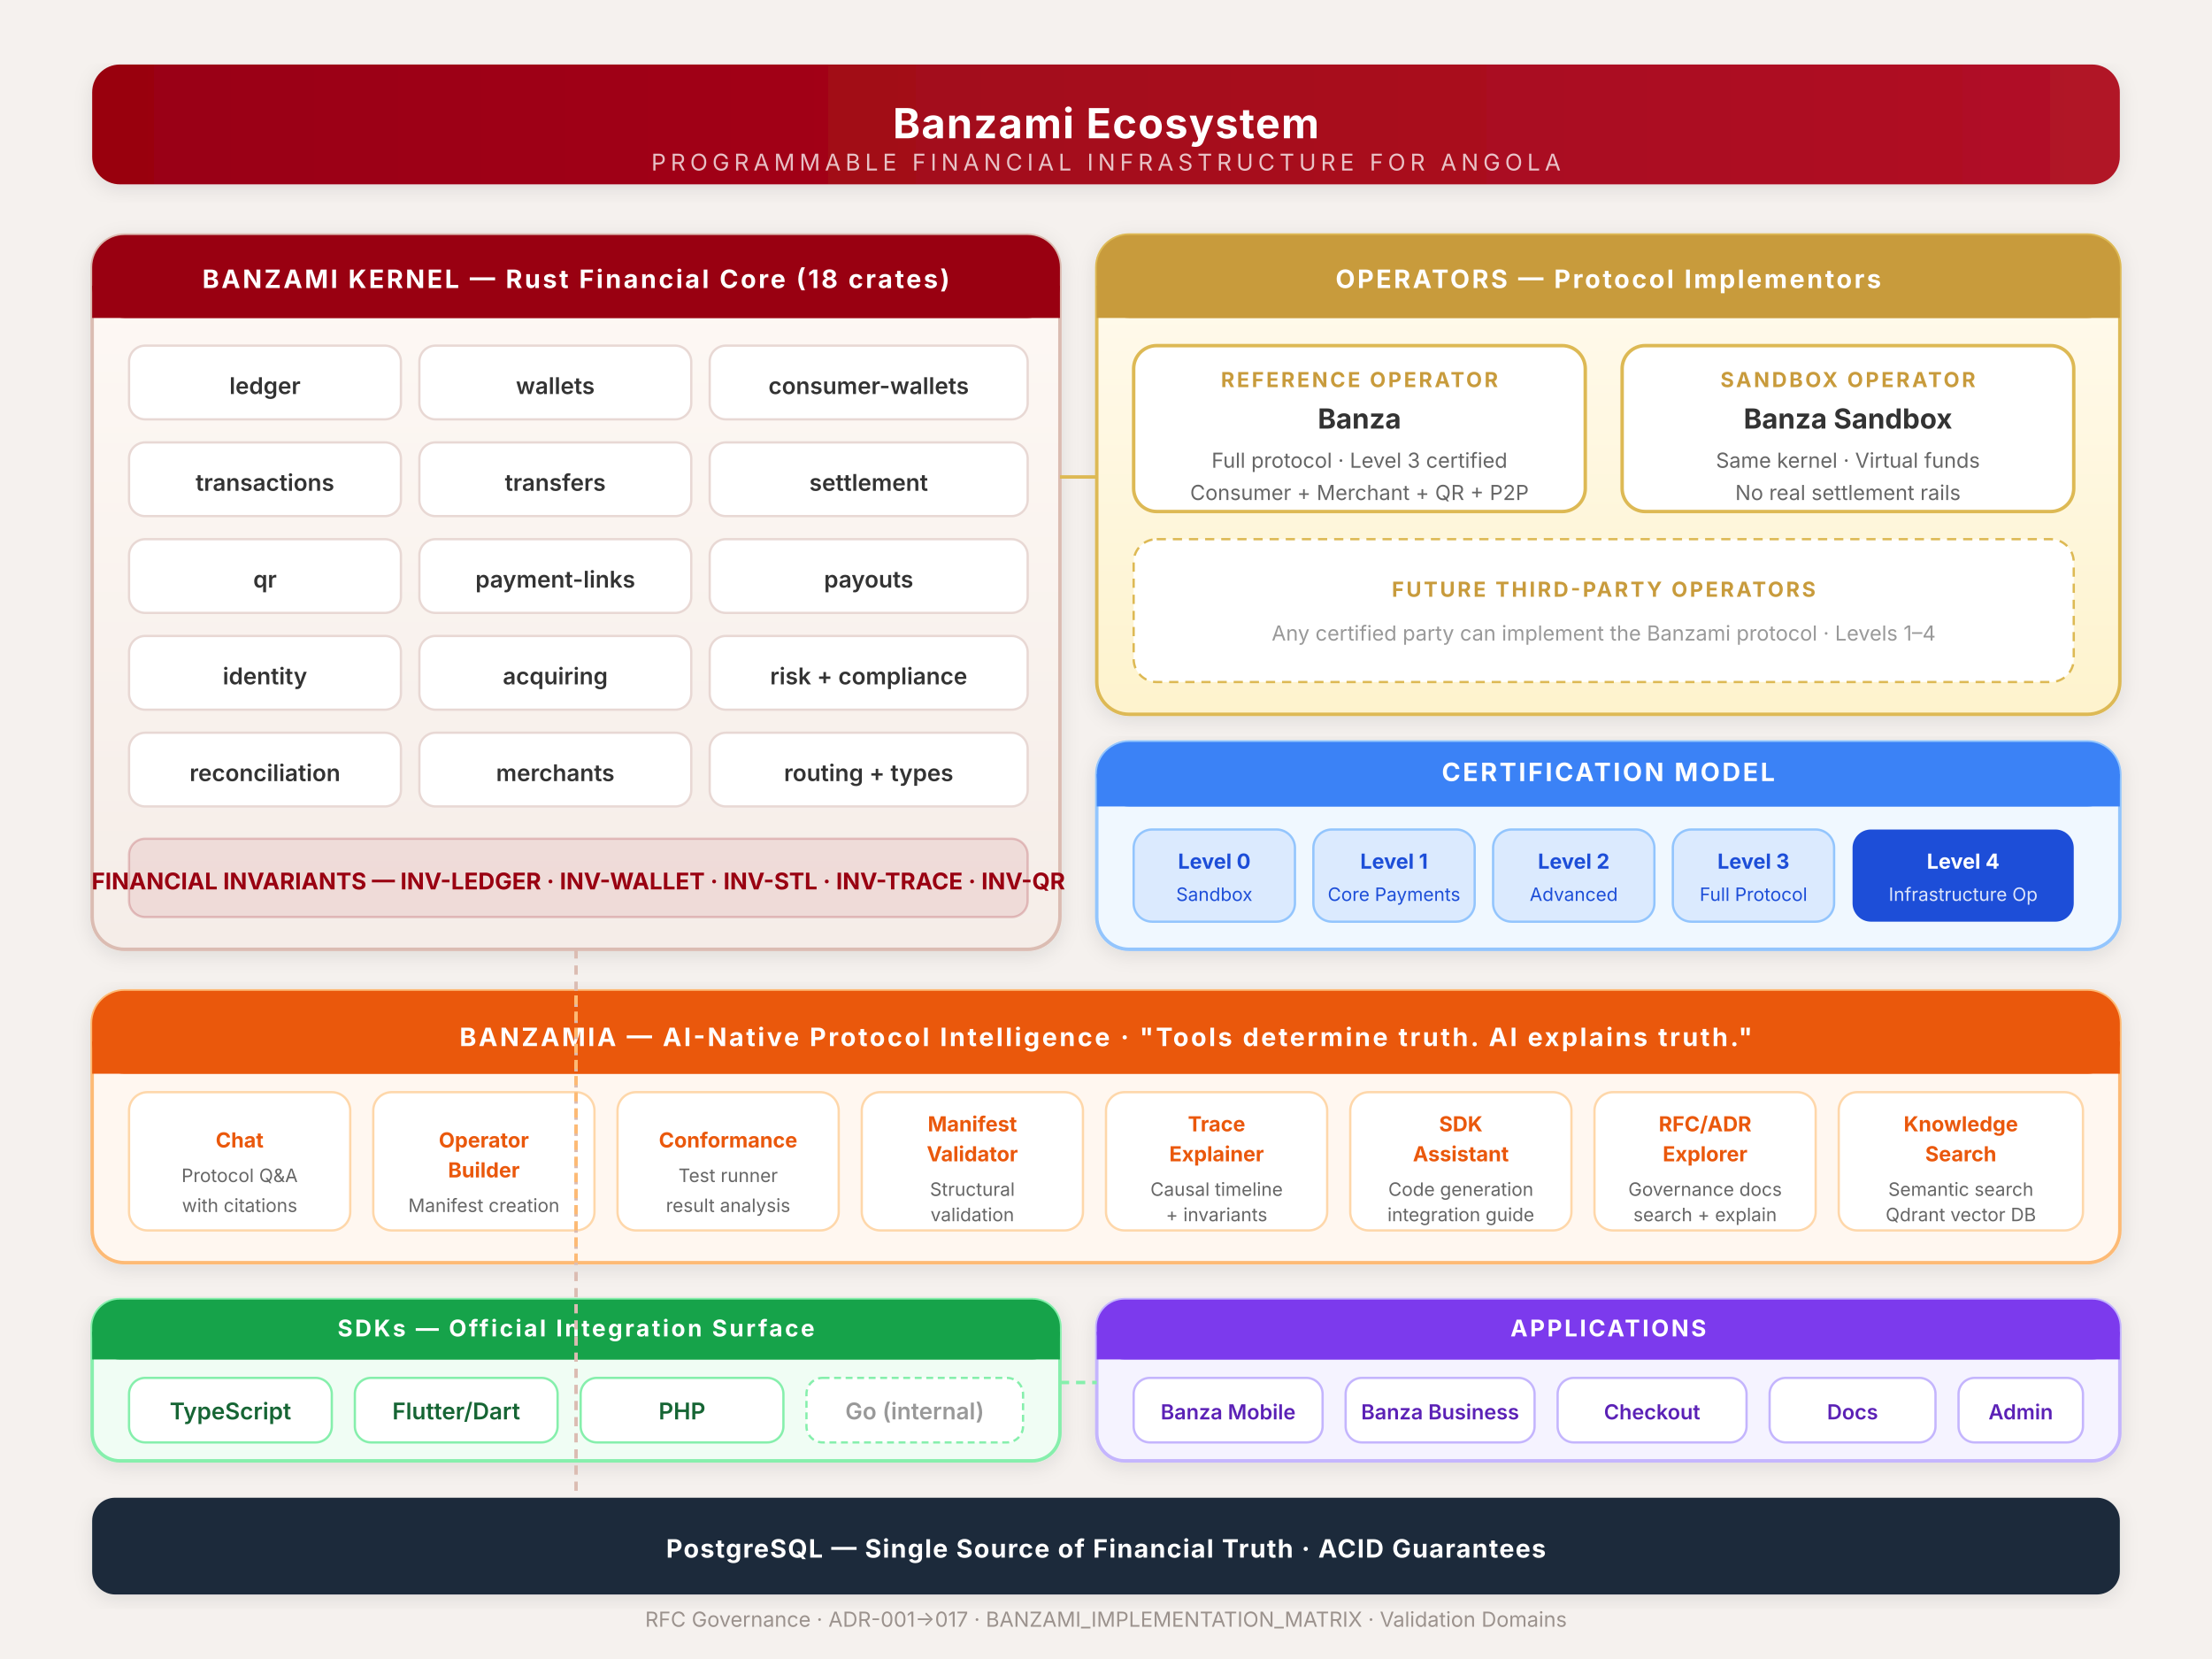
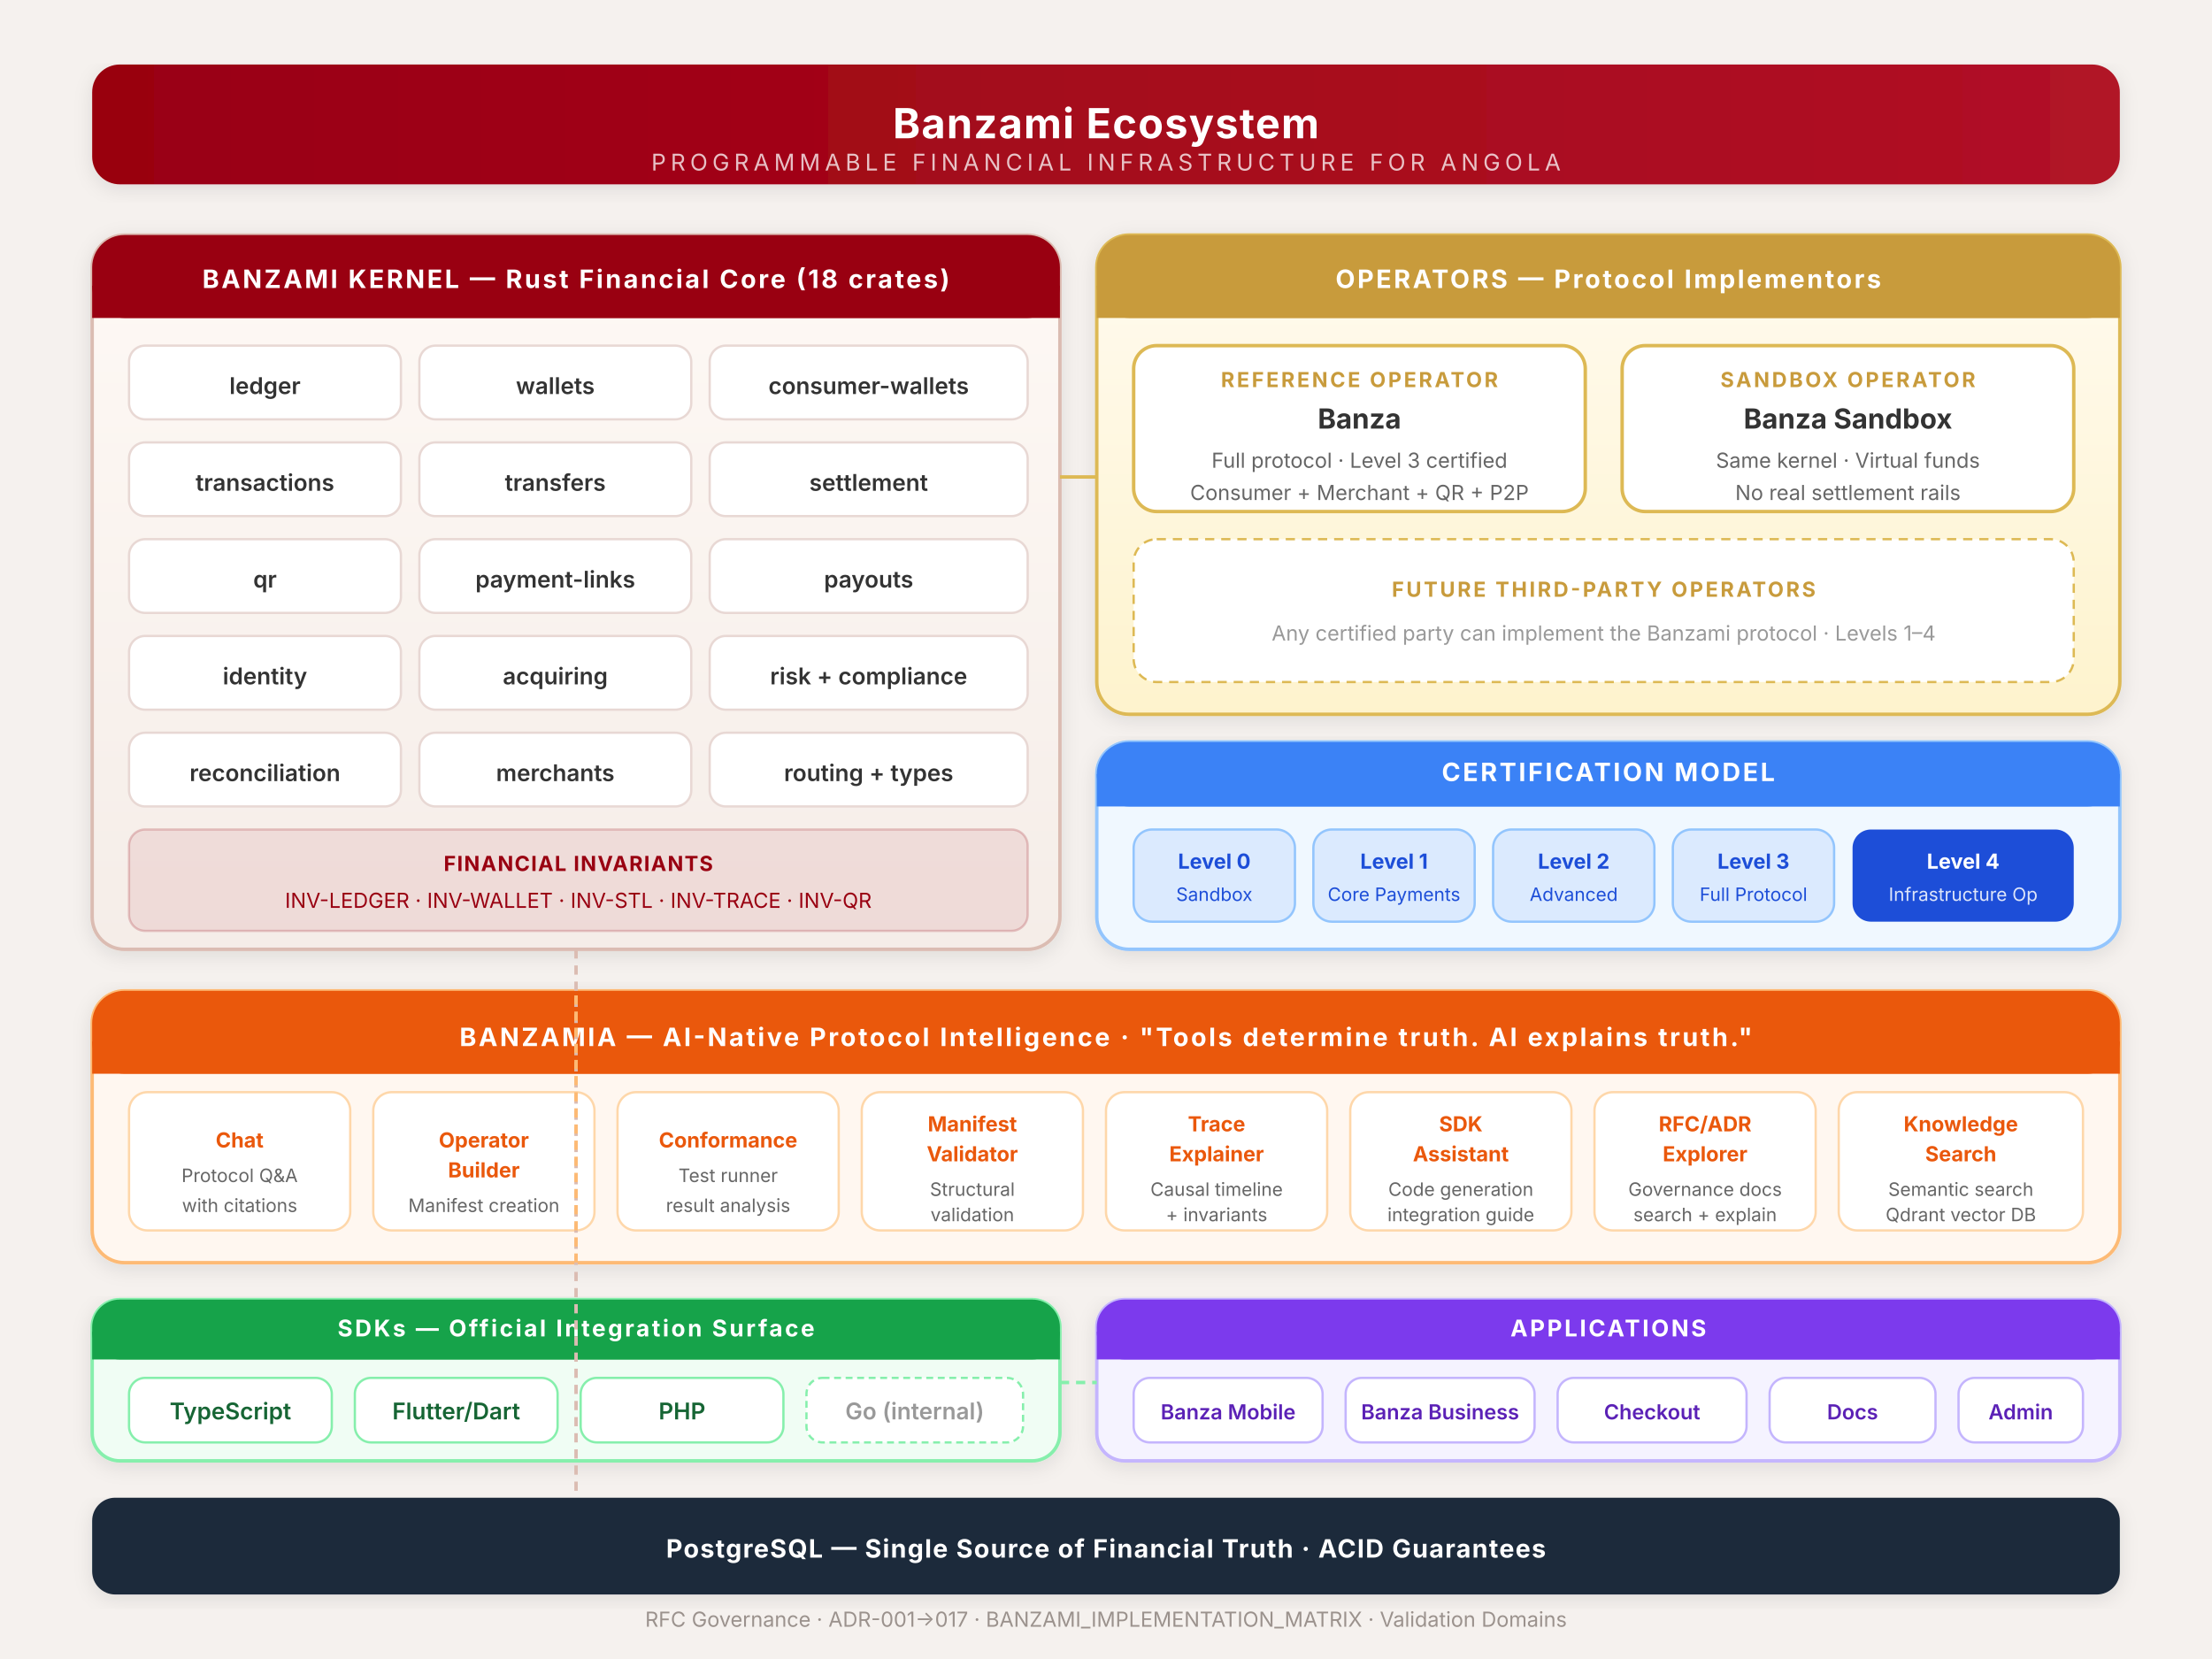
<svg xmlns="http://www.w3.org/2000/svg" viewBox="0 0 960 720" font-family="ui-sans-serif, system-ui, -apple-system, sans-serif">
  <defs>
    <linearGradient id="headerGrad" x1="0%" y1="0%" x2="100%" y2="0%">
      <stop offset="0%" style="stop-color:#990011;stop-opacity:1" />
      <stop offset="100%" style="stop-color:#B11226;stop-opacity:1" />
    </linearGradient>
    <linearGradient id="kernelGrad" x1="0%" y1="0%" x2="0%" y2="100%">
      <stop offset="0%" style="stop-color:#FEF9F5;stop-opacity:1" />
      <stop offset="100%" style="stop-color:#F5EDE8;stop-opacity:1" />
    </linearGradient>
    <linearGradient id="opGrad" x1="0%" y1="0%" x2="0%" y2="100%">
      <stop offset="0%" style="stop-color:#FFFBF0;stop-opacity:1" />
      <stop offset="100%" style="stop-color:#FEF3CD;stop-opacity:1" />
    </linearGradient>
    <filter id="shadow" x="-5%" y="-5%" width="110%" height="120%">
      <feDropShadow dx="0" dy="2" stdDeviation="4" flood-color="#00000018" />
    </filter>
  </defs>
  <rect width="960" height="720" fill="#F5F1EE" rx="0" />
  <rect x="40" y="28" width="880" height="52" rx="12" fill="url(#headerGrad)" filter="url(#shadow)" />
  <text x="480" y="60" text-anchor="middle" fill="white" font-size="18" font-weight="700" letter-spacing="0.5">Banzami Ecosystem</text>
  <text x="480" y="74" text-anchor="middle" fill="rgba(255,255,255,0.75)" font-size="10" letter-spacing="2">PROGRAMMABLE FINANCIAL INFRASTRUCTURE FOR ANGOLA</text>
  <rect x="40" y="102" width="420" height="310" rx="14" fill="url(#kernelGrad)" stroke="#DBBCB2" stroke-width="1.5" filter="url(#shadow)" />
  <rect x="40" y="102" width="420" height="36" rx="14" fill="#990011" />
  <rect x="40" y="124" width="420" height="14" fill="#990011" />
  <text x="250" y="125" text-anchor="middle" fill="white" font-size="11" font-weight="700" letter-spacing="1">BANZAMI KERNEL — Rust Financial Core (18 crates)</text>
  <rect x="56" y="150" width="118" height="32" rx="7" fill="white" stroke="#E8D8D4" stroke-width="1" />
  <text x="115" y="171" text-anchor="middle" fill="#333" font-size="10" font-weight="600">ledger</text>
  <rect x="182" y="150" width="118" height="32" rx="7" fill="white" stroke="#E8D8D4" stroke-width="1" />
  <text x="241" y="171" text-anchor="middle" fill="#333" font-size="10" font-weight="600">wallets</text>
  <rect x="308" y="150" width="138" height="32" rx="7" fill="white" stroke="#E8D8D4" stroke-width="1" />
  <text x="377" y="171" text-anchor="middle" fill="#333" font-size="10" font-weight="600">consumer-wallets</text>
  <rect x="56" y="192" width="118" height="32" rx="7" fill="white" stroke="#E8D8D4" stroke-width="1" />
  <text x="115" y="213" text-anchor="middle" fill="#333" font-size="10" font-weight="600">transactions</text>
  <rect x="182" y="192" width="118" height="32" rx="7" fill="white" stroke="#E8D8D4" stroke-width="1" />
  <text x="241" y="213" text-anchor="middle" fill="#333" font-size="10" font-weight="600">transfers</text>
  <rect x="308" y="192" width="138" height="32" rx="7" fill="white" stroke="#E8D8D4" stroke-width="1" />
  <text x="377" y="213" text-anchor="middle" fill="#333" font-size="10" font-weight="600">settlement</text>
  <rect x="56" y="234" width="118" height="32" rx="7" fill="white" stroke="#E8D8D4" stroke-width="1" />
  <text x="115" y="255" text-anchor="middle" fill="#333" font-size="10" font-weight="600">qr</text>
  <rect x="182" y="234" width="118" height="32" rx="7" fill="white" stroke="#E8D8D4" stroke-width="1" />
  <text x="241" y="255" text-anchor="middle" fill="#333" font-size="10" font-weight="600">payment-links</text>
  <rect x="308" y="234" width="138" height="32" rx="7" fill="white" stroke="#E8D8D4" stroke-width="1" />
  <text x="377" y="255" text-anchor="middle" fill="#333" font-size="10" font-weight="600">payouts</text>
  <rect x="56" y="276" width="118" height="32" rx="7" fill="white" stroke="#E8D8D4" stroke-width="1" />
  <text x="115" y="297" text-anchor="middle" fill="#333" font-size="10" font-weight="600">identity</text>
  <rect x="182" y="276" width="118" height="32" rx="7" fill="white" stroke="#E8D8D4" stroke-width="1" />
  <text x="241" y="297" text-anchor="middle" fill="#333" font-size="10" font-weight="600">acquiring</text>
  <rect x="308" y="276" width="138" height="32" rx="7" fill="white" stroke="#E8D8D4" stroke-width="1" />
  <text x="377" y="297" text-anchor="middle" fill="#333" font-size="10" font-weight="600">risk + compliance</text>
  <rect x="56" y="318" width="118" height="32" rx="7" fill="white" stroke="#E8D8D4" stroke-width="1" />
  <text x="115" y="339" text-anchor="middle" fill="#333" font-size="10" font-weight="600">reconciliation</text>
  <rect x="182" y="318" width="118" height="32" rx="7" fill="white" stroke="#E8D8D4" stroke-width="1" />
  <text x="241" y="339" text-anchor="middle" fill="#333" font-size="10" font-weight="600">merchants</text>
  <rect x="308" y="318" width="138" height="32" rx="7" fill="white" stroke="#E8D8D4" stroke-width="1" />
  <text x="377" y="339" text-anchor="middle" fill="#333" font-size="10" font-weight="600">routing + types</text>
-   <rect x="56" y="364" width="390" height="34" rx="7" fill="#990011" fill-opacity="0.08" stroke="#990011" stroke-opacity="0.2" stroke-width="1" />
-   <text x="251" y="386" text-anchor="middle" fill="#990011" font-size="10" font-weight="700">FINANCIAL INVARIANTS — INV-LEDGER · INV-WALLET · INV-STL · INV-TRACE · INV-QR</text>
+   <rect x="56" y="360" width="390" height="44" rx="7" fill="#990011" fill-opacity="0.08" stroke="#990011" stroke-opacity="0.2" stroke-width="1" />
+   <text x="251" y="378" text-anchor="middle" fill="#990011" font-size="9" font-weight="700" letter-spacing="0.5">FINANCIAL INVARIANTS</text>
+   <text x="251" y="394" text-anchor="middle" fill="#990011" font-size="9">INV-LEDGER · INV-WALLET · INV-STL · INV-TRACE · INV-QR</text>
  <rect x="476" y="102" width="444" height="208" rx="14" fill="url(#opGrad)" stroke="#DDB954" stroke-width="1.5" filter="url(#shadow)" />
  <rect x="476" y="102" width="444" height="36" rx="14" fill="#C89B3C" />
  <rect x="476" y="124" width="444" height="14" fill="#C89B3C" />
  <text x="698" y="125" text-anchor="middle" fill="white" font-size="11" font-weight="700" letter-spacing="1">OPERATORS — Protocol Implementors</text>
  <rect x="492" y="150" width="196" height="72" rx="10" fill="white" stroke="#DDB954" stroke-width="1.5" />
  <text x="590" y="168" text-anchor="middle" fill="#C89B3C" font-size="9" font-weight="700" letter-spacing="1">REFERENCE OPERATOR</text>
  <text x="590" y="186" text-anchor="middle" fill="#333" font-size="12" font-weight="700">Banza</text>
  <text x="590" y="203" text-anchor="middle" fill="#666" font-size="9">Full protocol · Level 3 certified</text>
  <text x="590" y="217" text-anchor="middle" fill="#666" font-size="9">Consumer + Merchant + QR + P2P</text>
  <rect x="704" y="150" width="196" height="72" rx="10" fill="white" stroke="#DDB954" stroke-width="1.5" />
  <text x="802" y="168" text-anchor="middle" fill="#C89B3C" font-size="9" font-weight="700" letter-spacing="1">SANDBOX OPERATOR</text>
  <text x="802" y="186" text-anchor="middle" fill="#333" font-size="12" font-weight="700">Banza Sandbox</text>
  <text x="802" y="203" text-anchor="middle" fill="#666" font-size="9">Same kernel · Virtual funds</text>
  <text x="802" y="217" text-anchor="middle" fill="#666" font-size="9">No real settlement rails</text>
  <rect x="492" y="234" width="408" height="62" rx="10" fill="white" stroke="#DDB954" stroke-width="1" stroke-dasharray="4 3" />
  <text x="696" y="259" text-anchor="middle" fill="#C89B3C" font-size="9" font-weight="700" letter-spacing="1">FUTURE THIRD-PARTY OPERATORS</text>
  <text x="696" y="278" text-anchor="middle" fill="#999" font-size="9">Any certified party can implement the Banzami protocol · Levels 1–4</text>
  <rect x="476" y="322" width="444" height="90" rx="14" fill="#F0F8FF" stroke="#93C5FD" stroke-width="1.5" filter="url(#shadow)" />
  <rect x="476" y="322" width="444" height="28" rx="14" fill="#3B82F6" />
  <rect x="476" y="336" width="444" height="14" fill="#3B82F6" />
  <text x="698" y="339" text-anchor="middle" fill="white" font-size="11" font-weight="700" letter-spacing="1">CERTIFICATION MODEL</text>
  <rect x="492" y="360" width="70" height="40" rx="8" fill="#DBEAFE" stroke="#93C5FD" stroke-width="1" />
  <text x="527" y="377" text-anchor="middle" fill="#1D4ED8" font-size="9" font-weight="700">Level 0</text>
  <text x="527" y="391" text-anchor="middle" fill="#1D4ED8" font-size="8">Sandbox</text>
  <rect x="570" y="360" width="70" height="40" rx="8" fill="#DBEAFE" stroke="#93C5FD" stroke-width="1" />
  <text x="605" y="377" text-anchor="middle" fill="#1D4ED8" font-size="9" font-weight="700">Level 1</text>
  <text x="605" y="391" text-anchor="middle" fill="#1D4ED8" font-size="8">Core Payments</text>
  <rect x="648" y="360" width="70" height="40" rx="8" fill="#DBEAFE" stroke="#93C5FD" stroke-width="1" />
  <text x="683" y="377" text-anchor="middle" fill="#1D4ED8" font-size="9" font-weight="700">Level 2</text>
  <text x="683" y="391" text-anchor="middle" fill="#1D4ED8" font-size="8">Advanced</text>
  <rect x="726" y="360" width="70" height="40" rx="8" fill="#DBEAFE" stroke="#93C5FD" stroke-width="1" />
  <text x="761" y="377" text-anchor="middle" fill="#1D4ED8" font-size="9" font-weight="700">Level 3</text>
  <text x="761" y="391" text-anchor="middle" fill="#1D4ED8" font-size="8">Full Protocol</text>
  <rect x="804" y="360" width="96" height="40" rx="8" fill="#1D4ED8" />
  <text x="852" y="377" text-anchor="middle" fill="white" font-size="9" font-weight="700">Level 4</text>
  <text x="852" y="391" text-anchor="middle" fill="rgba(255,255,255,0.85)" font-size="8">Infrastructure Op</text>
  <rect x="40" y="430" width="880" height="118" rx="14" fill="#FFF7F0" stroke="#FDBA74" stroke-width="1.5" filter="url(#shadow)" />
  <rect x="40" y="430" width="880" height="36" rx="14" fill="#EA580C" />
  <rect x="40" y="452" width="880" height="14" fill="#EA580C" />
  <text x="480" y="454" text-anchor="middle" fill="white" font-size="11" font-weight="700" letter-spacing="1">BANZAMIA — AI-Native Protocol Intelligence · "Tools determine truth. AI explains truth."</text>
  <rect x="56" y="474" width="96" height="60" rx="8" fill="white" stroke="#FED7AA" stroke-width="1" />
  <text x="104" y="498" text-anchor="middle" fill="#EA580C" font-size="9" font-weight="700">Chat</text>
  <text x="104" y="513" text-anchor="middle" fill="#666" font-size="8">Protocol Q&amp;A</text>
  <text x="104" y="526" text-anchor="middle" fill="#666" font-size="8">with citations</text>
  <rect x="162" y="474" width="96" height="60" rx="8" fill="white" stroke="#FED7AA" stroke-width="1" />
  <text x="210" y="498" text-anchor="middle" fill="#EA580C" font-size="9" font-weight="700">Operator</text>
  <text x="210" y="511" text-anchor="middle" fill="#EA580C" font-size="9" font-weight="700">Builder</text>
  <text x="210" y="526" text-anchor="middle" fill="#666" font-size="8">Manifest creation</text>
  <rect x="268" y="474" width="96" height="60" rx="8" fill="white" stroke="#FED7AA" stroke-width="1" />
  <text x="316" y="498" text-anchor="middle" fill="#EA580C" font-size="9" font-weight="700">Conformance</text>
  <text x="316" y="513" text-anchor="middle" fill="#666" font-size="8">Test runner</text>
  <text x="316" y="526" text-anchor="middle" fill="#666" font-size="8">result analysis</text>
  <rect x="374" y="474" width="96" height="60" rx="8" fill="white" stroke="#FED7AA" stroke-width="1" />
  <text x="422" y="491" text-anchor="middle" fill="#EA580C" font-size="9" font-weight="700">Manifest</text>
  <text x="422" y="504" text-anchor="middle" fill="#EA580C" font-size="9" font-weight="700">Validator</text>
  <text x="422" y="519" text-anchor="middle" fill="#666" font-size="8">Structural</text>
  <text x="422" y="530" text-anchor="middle" fill="#666" font-size="8">validation</text>
  <rect x="480" y="474" width="96" height="60" rx="8" fill="white" stroke="#FED7AA" stroke-width="1" />
  <text x="528" y="491" text-anchor="middle" fill="#EA580C" font-size="9" font-weight="700">Trace</text>
  <text x="528" y="504" text-anchor="middle" fill="#EA580C" font-size="9" font-weight="700">Explainer</text>
  <text x="528" y="519" text-anchor="middle" fill="#666" font-size="8">Causal timeline</text>
  <text x="528" y="530" text-anchor="middle" fill="#666" font-size="8">+ invariants</text>
  <rect x="586" y="474" width="96" height="60" rx="8" fill="white" stroke="#FED7AA" stroke-width="1" />
  <text x="634" y="491" text-anchor="middle" fill="#EA580C" font-size="9" font-weight="700">SDK</text>
  <text x="634" y="504" text-anchor="middle" fill="#EA580C" font-size="9" font-weight="700">Assistant</text>
  <text x="634" y="519" text-anchor="middle" fill="#666" font-size="8">Code generation</text>
  <text x="634" y="530" text-anchor="middle" fill="#666" font-size="8">integration guide</text>
  <rect x="692" y="474" width="96" height="60" rx="8" fill="white" stroke="#FED7AA" stroke-width="1" />
  <text x="740" y="491" text-anchor="middle" fill="#EA580C" font-size="9" font-weight="700">RFC/ADR</text>
  <text x="740" y="504" text-anchor="middle" fill="#EA580C" font-size="9" font-weight="700">Explorer</text>
  <text x="740" y="519" text-anchor="middle" fill="#666" font-size="8">Governance docs</text>
  <text x="740" y="530" text-anchor="middle" fill="#666" font-size="8">search + explain</text>
  <rect x="798" y="474" width="106" height="60" rx="8" fill="white" stroke="#FED7AA" stroke-width="1" />
  <text x="851" y="491" text-anchor="middle" fill="#EA580C" font-size="9" font-weight="700">Knowledge</text>
  <text x="851" y="504" text-anchor="middle" fill="#EA580C" font-size="9" font-weight="700">Search</text>
  <text x="851" y="519" text-anchor="middle" fill="#666" font-size="8">Semantic search</text>
  <text x="851" y="530" text-anchor="middle" fill="#666" font-size="8">Qdrant vector DB</text>
  <rect x="40" y="564" width="420" height="70" rx="12" fill="#F0FDF4" stroke="#86EFAC" stroke-width="1.5" filter="url(#shadow)" />
  <rect x="40" y="564" width="420" height="26" rx="12" fill="#16A34A" />
  <rect x="40" y="578" width="420" height="12" fill="#16A34A" />
  <text x="250" y="580" text-anchor="middle" fill="white" font-size="10" font-weight="700" letter-spacing="1">SDKs — Official Integration Surface</text>
  <rect x="56" y="598" width="88" height="28" rx="7" fill="white" stroke="#86EFAC" stroke-width="1" />
  <text x="100" y="616" text-anchor="middle" fill="#166534" font-size="10" font-weight="600">TypeScript</text>
  <rect x="154" y="598" width="88" height="28" rx="7" fill="white" stroke="#86EFAC" stroke-width="1" />
  <text x="198" y="616" text-anchor="middle" fill="#166534" font-size="10" font-weight="600">Flutter/Dart</text>
  <rect x="252" y="598" width="88" height="28" rx="7" fill="white" stroke="#86EFAC" stroke-width="1" />
  <text x="296" y="616" text-anchor="middle" fill="#166534" font-size="10" font-weight="600">PHP</text>
  <rect x="350" y="598" width="94" height="28" rx="7" fill="white" stroke="#86EFAC" stroke-width="1" stroke-dasharray="3 2" />
  <text x="397" y="616" text-anchor="middle" fill="#999" font-size="10" font-weight="600">Go (internal)</text>
  <rect x="476" y="564" width="444" height="70" rx="12" fill="#F5F3FF" stroke="#C4B5FD" stroke-width="1.5" filter="url(#shadow)" />
  <rect x="476" y="564" width="444" height="26" rx="12" fill="#7C3AED" />
  <rect x="476" y="578" width="444" height="12" fill="#7C3AED" />
  <text x="698" y="580" text-anchor="middle" fill="white" font-size="10" font-weight="700" letter-spacing="1">APPLICATIONS</text>
  <rect x="492" y="598" width="82" height="28" rx="7" fill="white" stroke="#C4B5FD" stroke-width="1" />
  <text x="533" y="616" text-anchor="middle" fill="#5B21B6" font-size="9" font-weight="600">Banza Mobile</text>
  <rect x="584" y="598" width="82" height="28" rx="7" fill="white" stroke="#C4B5FD" stroke-width="1" />
  <text x="625" y="616" text-anchor="middle" fill="#5B21B6" font-size="9" font-weight="600">Banza Business</text>
  <rect x="676" y="598" width="82" height="28" rx="7" fill="white" stroke="#C4B5FD" stroke-width="1" />
  <text x="717" y="616" text-anchor="middle" fill="#5B21B6" font-size="9" font-weight="600">Checkout</text>
  <rect x="768" y="598" width="72" height="28" rx="7" fill="white" stroke="#C4B5FD" stroke-width="1" />
  <text x="804" y="616" text-anchor="middle" fill="#5B21B6" font-size="9" font-weight="600">Docs</text>
  <rect x="850" y="598" width="54" height="28" rx="7" fill="white" stroke="#C4B5FD" stroke-width="1" />
  <text x="877" y="616" text-anchor="middle" fill="#5B21B6" font-size="9" font-weight="600">Admin</text>
  <rect x="40" y="650" width="880" height="42" rx="10" fill="#1E293B" filter="url(#shadow)" />
  <text x="480" y="676" text-anchor="middle" fill="white" font-size="11" font-weight="700" letter-spacing="0.5">PostgreSQL — Single Source of Financial Truth · ACID Guarantees</text>
  <line x1="250" y1="412" x2="250" y2="650" stroke="#DBBCB2" stroke-width="1.5" stroke-dasharray="4 3" />
  <path d="M 476 207 L 460 207" stroke="#DDB954" stroke-width="1.5" marker-end="url(#arrowGold)" fill="none" />
  <line x1="250" y1="548" x2="250" y2="430" stroke="#FDBA74" stroke-width="1.5" stroke-dasharray="4 3" />
  <line x1="460" y1="600" x2="476" y2="600" stroke="#86EFAC" stroke-width="1.5" stroke-dasharray="4 3" />
  <rect x="40" y="693" width="880" height="20" rx="6" fill="none" />
  <text x="480" y="706" text-anchor="middle" fill="#9B928D" font-size="9">RFC Governance · ADR-001→017 · BANZAMI_IMPLEMENTATION_MATRIX · Validation Domains</text>
</svg>
